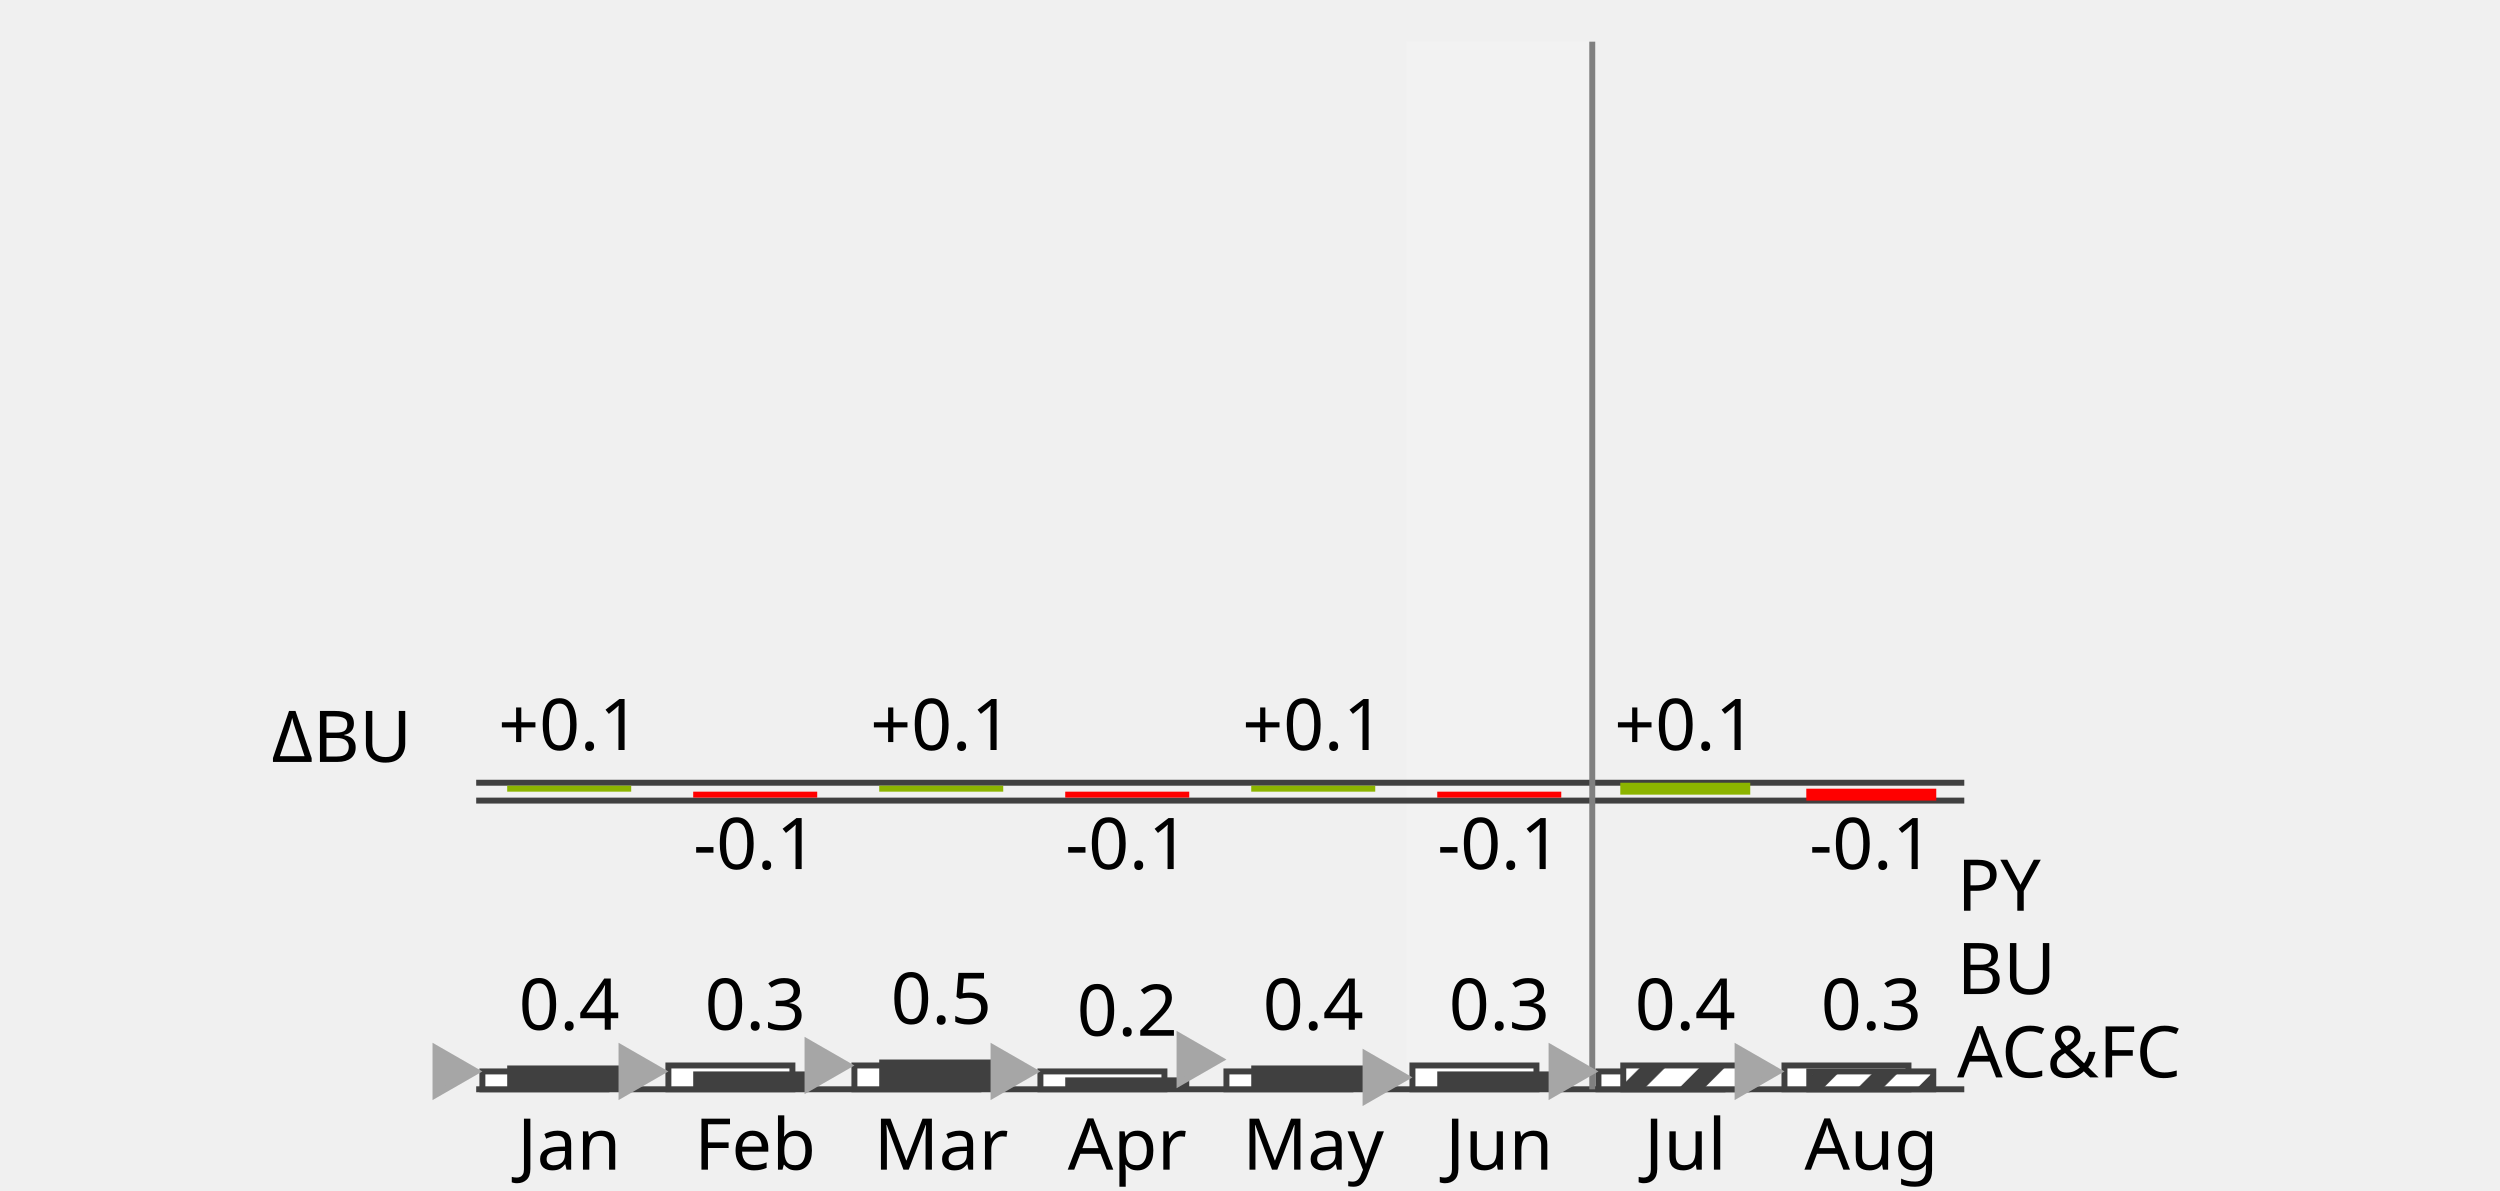
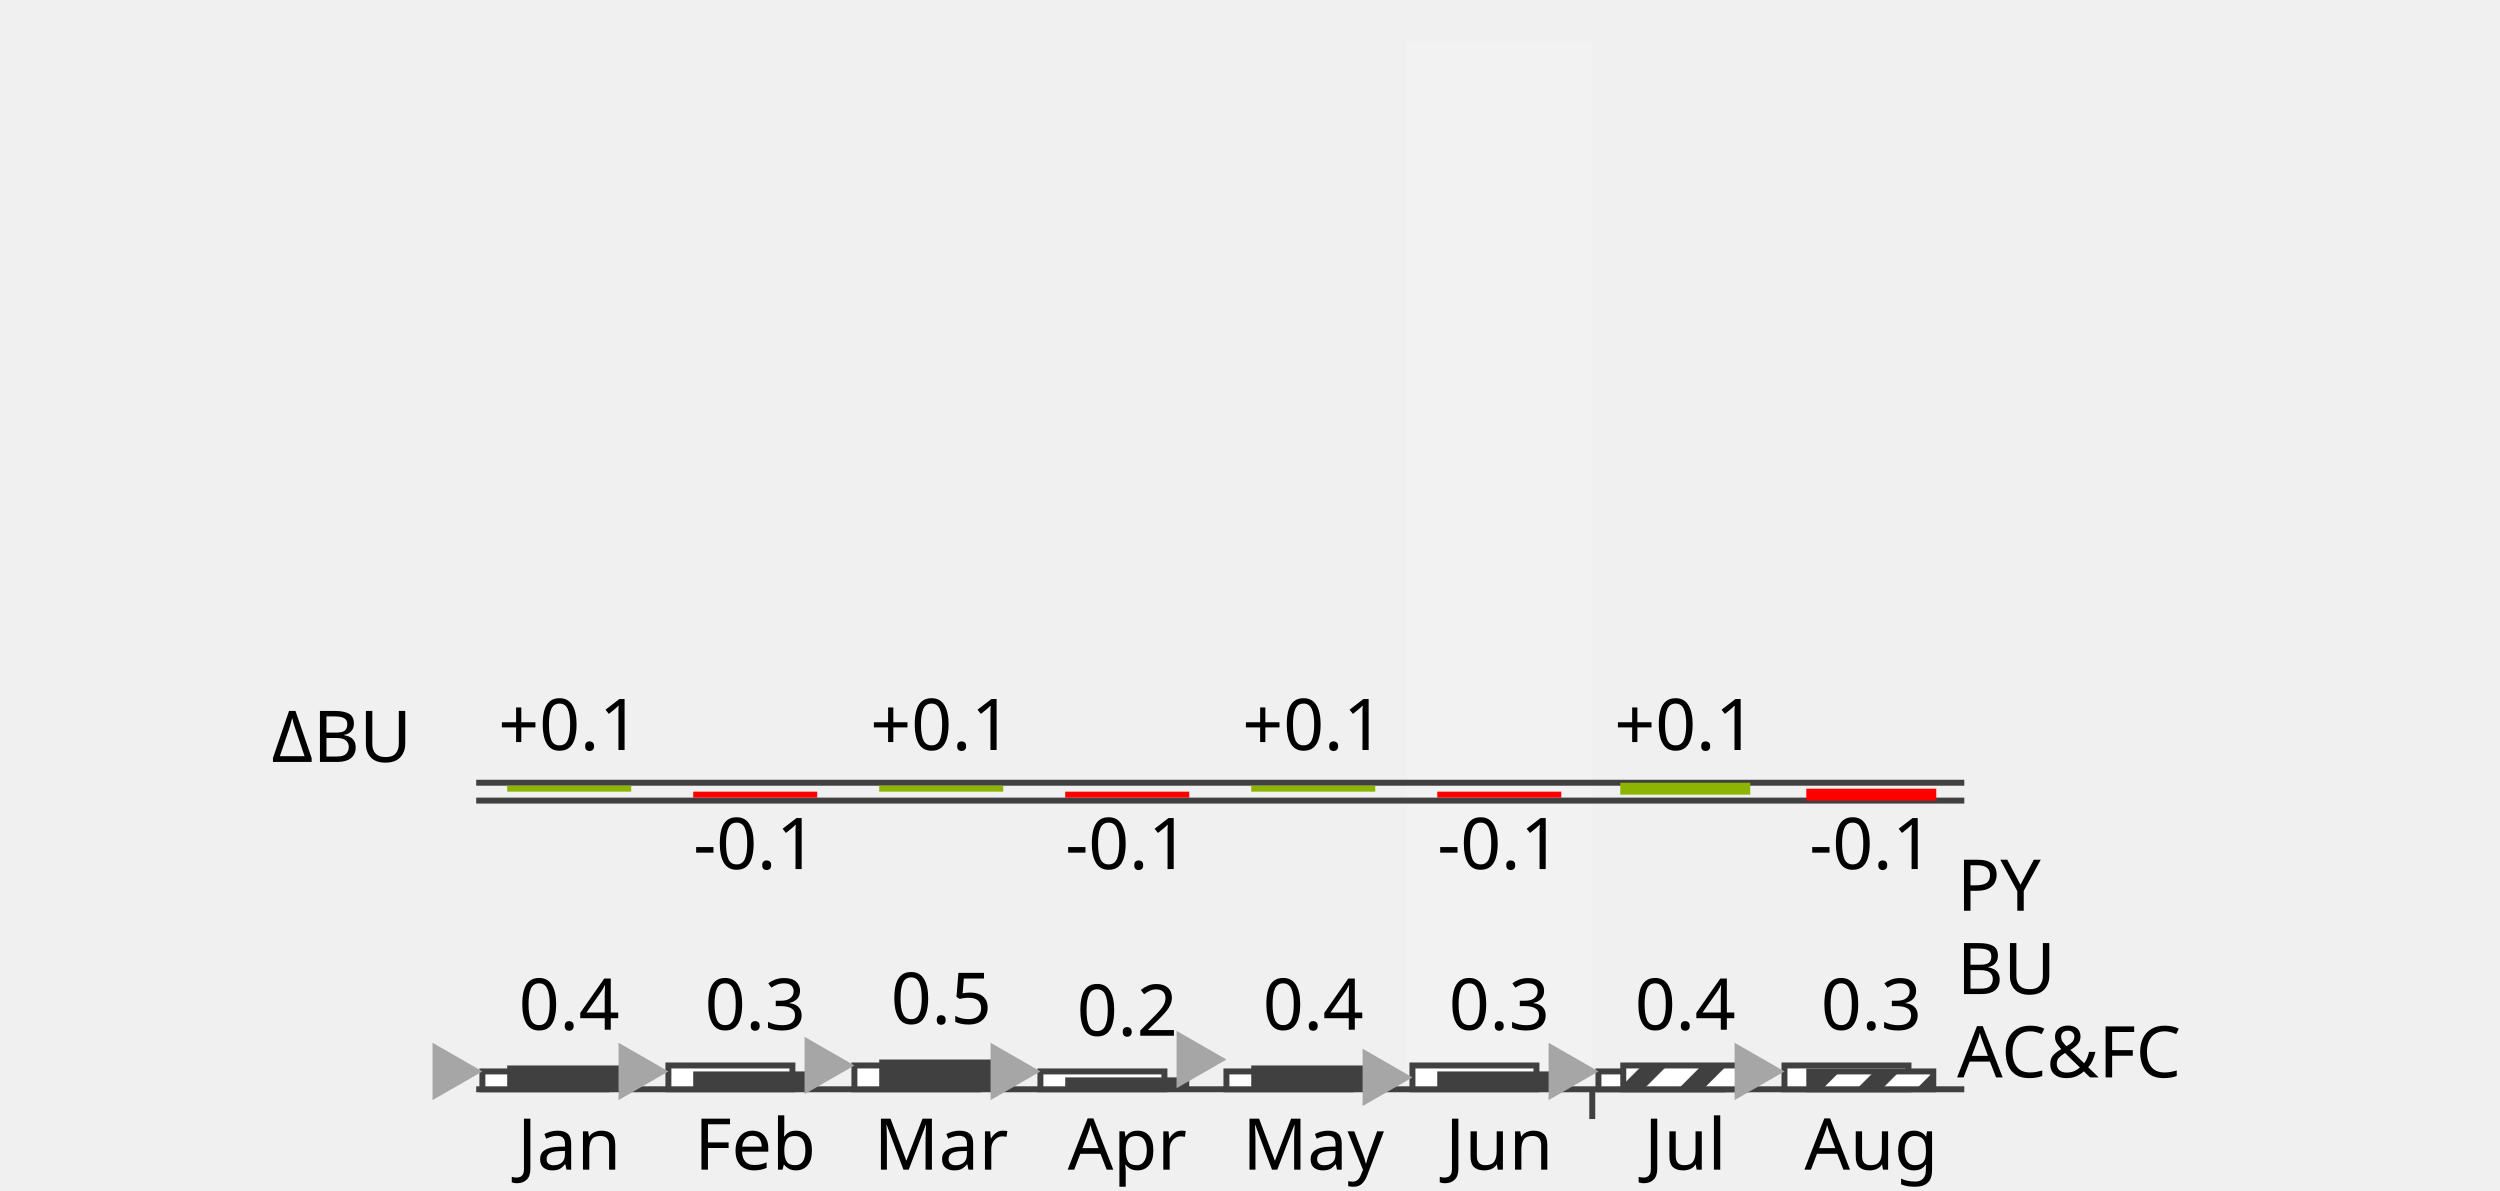
<svg xmlns="http://www.w3.org/2000/svg" version="1.1" class="marks" width="420" height="200" viewBox="0 0 420 200">
  <defs>
    <pattern id="pp-diagonal-stripe-3-404040-FFFFFF" patternUnits="userSpaceOnUse" width="10" height="10">
      <rect width="10" height="10" fill="#FFFFFF" />
      <path d="M-1,1 l2,-2 M0,10 l10,-10 M9,11 l2,-2" stroke="#404040" stroke-width="3" />
    </pattern>
    <pattern id="pp-diagonal-stripe-3-8CB400-FFFFFF" patternUnits="userSpaceOnUse" width="10" height="10">
      <rect width="10" height="10" fill="#FFFFFF" />
      <path d="M-1,1 l2,-2 M0,10 l10,-10 M9,11 l2,-2" stroke="#8CB400" stroke-width="3" />
    </pattern>
    <pattern id="pp-diagonal-stripe-3-FF0000-FFFFFF" patternUnits="userSpaceOnUse" width="10" height="10">
      <rect width="10" height="10" fill="#FFFFFF" />
      <path d="M-1,1 l2,-2 M0,10 l10,-10 M9,11 l2,-2" stroke="#FF0000" stroke-width="3" />
    </pattern>
  </defs>
  <g fill="none" stroke-miterlimit="4" transform="translate(80,7)">
    <g class="mark-group role-frame root" role="graphics-object" aria-roledescription="group mark container">
      <g transform="translate(0,0)">
        <path class="background" aria-hidden="true" d="M0,0h250v176h-250Z" />
        <g>
          <g class="mark-group role-axis" role="graphics-symbol" aria-roledescription="axis" aria-label="X-axis for a discrete scale with 8 values: Jan, Feb, Mar, Apr, May, ending with Aug">
            <g transform="translate(0.5,176.5)">
              <path class="background" aria-hidden="true" d="M0,0h0v0h0Z" pointer-events="none" />
              <g>
                <g class="mark-text role-axis-label" pointer-events="none">
                  <text text-anchor="middle" transform="translate(15.125,13)" font-family="Segoe UI" font-size="12px" fill="#000000" opacity="1">Jan</text>
                  <text text-anchor="middle" transform="translate(46.375,13)" font-family="Segoe UI" font-size="12px" fill="#000000" opacity="1">Feb</text>
                  <text text-anchor="middle" transform="translate(77.625,13)" font-family="Segoe UI" font-size="12px" fill="#000000" opacity="1">Mar</text>
                  <text text-anchor="middle" transform="translate(108.875,13)" font-family="Segoe UI" font-size="12px" fill="#000000" opacity="1">Apr</text>
                  <text text-anchor="middle" transform="translate(140.125,13)" font-family="Segoe UI" font-size="12px" fill="#000000" opacity="1">May</text>
                  <text text-anchor="middle" transform="translate(171.375,13)" font-family="Segoe UI" font-size="12px" fill="#000000" opacity="1">Jun</text>
                  <text text-anchor="middle" transform="translate(202.625,13)" font-family="Segoe UI" font-size="12px" fill="#000000" opacity="1">Jul</text>
                  <text text-anchor="middle" transform="translate(233.875,13)" font-family="Segoe UI" font-size="12px" fill="#000000" opacity="1">Aug</text>
                </g>
              </g>
              <path class="foreground" aria-hidden="true" d="" pointer-events="none" display="none" />
            </g>
          </g>
          <g class="mark-symbol role-mark layer_0_marks" role="graphics-object" aria-roledescription="symbol mark container">
            <path aria-label="Period: Jan" role="graphics-symbol" aria-roledescription="point" transform="translate(15.625,0)" d="M2.739,0A2.739,2.739,0,1,1,-2.739,0A2.739,2.739,0,1,1,2.739,0" stroke="#4c78a8" stroke-width="2" opacity="0" />
            <path aria-label="Period: Feb" role="graphics-symbol" aria-roledescription="point" transform="translate(46.875,0)" d="M2.739,0A2.739,2.739,0,1,1,-2.739,0A2.739,2.739,0,1,1,2.739,0" stroke="#4c78a8" stroke-width="2" opacity="0" />
            <path aria-label="Period: Mar" role="graphics-symbol" aria-roledescription="point" transform="translate(78.125,0)" d="M2.739,0A2.739,2.739,0,1,1,-2.739,0A2.739,2.739,0,1,1,2.739,0" stroke="#4c78a8" stroke-width="2" opacity="0" />
            <path aria-label="Period: Apr" role="graphics-symbol" aria-roledescription="point" transform="translate(109.375,0)" d="M2.739,0A2.739,2.739,0,1,1,-2.739,0A2.739,2.739,0,1,1,2.739,0" stroke="#4c78a8" stroke-width="2" opacity="0" />
            <path aria-label="Period: May" role="graphics-symbol" aria-roledescription="point" transform="translate(140.625,0)" d="M2.739,0A2.739,2.739,0,1,1,-2.739,0A2.739,2.739,0,1,1,2.739,0" stroke="#4c78a8" stroke-width="2" opacity="0" />
            <path aria-label="Period: Jun" role="graphics-symbol" aria-roledescription="point" transform="translate(171.875,0)" d="M2.739,0A2.739,2.739,0,1,1,-2.739,0A2.739,2.739,0,1,1,2.739,0" stroke="#4c78a8" stroke-width="2" opacity="0" />
            <path aria-label="Period: Jul" role="graphics-symbol" aria-roledescription="point" transform="translate(203.125,0)" d="M2.739,0A2.739,2.739,0,1,1,-2.739,0A2.739,2.739,0,1,1,2.739,0" stroke="#4c78a8" stroke-width="2" opacity="0" />
            <path aria-label="Period: Aug" role="graphics-symbol" aria-roledescription="point" transform="translate(234.375,0)" d="M2.739,0A2.739,2.739,0,1,1,-2.739,0A2.739,2.739,0,1,1,2.739,0" stroke="#4c78a8" stroke-width="2" opacity="0" />
          </g>
          <g class="mark-rule role-mark layer_1_marks" role="graphics-symbol" aria-roledescription="rule mark container" />
          <g class="mark-rect role-mark layer_2_marks" role="graphics-object" aria-roledescription="rect mark container">
            <path aria-label="Period: Jan" role="graphics-symbol" aria-roledescription="bar" d="M1.7763568394002505e-15,0h31.25v176h-31.25Z" opacity="1" />
            <path aria-label="Period: Feb" role="graphics-symbol" aria-roledescription="bar" d="M31.25,0h31.25v176h-31.25Z" opacity="1" />
            <path aria-label="Period: Mar" role="graphics-symbol" aria-roledescription="bar" d="M62.5,0h31.25v176h-31.25Z" opacity="1" />
            <path aria-label="Period: Apr" role="graphics-symbol" aria-roledescription="bar" d="M93.75,0h31.25v176h-31.25Z" opacity="1" />
            <path aria-label="Period: May" role="graphics-symbol" aria-roledescription="bar" d="M125,0h31.25v176h-31.25Z" opacity="1" />
            <path aria-label="Period: Jun" role="graphics-symbol" aria-roledescription="bar" d="M156.25,0h31.25v176h-31.25Z" fill="#F2F2F2" opacity="1" />
            <path aria-label="Period: Jul" role="graphics-symbol" aria-roledescription="bar" d="M187.5,0h31.25v176h-31.25Z" opacity="1" />
            <path aria-label="Period: Aug" role="graphics-symbol" aria-roledescription="bar" d="M218.75,0h31.25v176h-31.25Z" opacity="1" />
          </g>
          <g class="mark-rect role-mark layer_3_marks" role="graphics-symbol" aria-roledescription="rect mark container" />
          <g class="mark-rule role-mark layer_4_marks" role="graphics-symbol" aria-roledescription="rule mark container" />
          <g class="mark-rule role-mark layer_5_marks" role="graphics-symbol" aria-roledescription="rule mark container">
            <line transform="translate(0,176)" x2="250" y2="0" stroke="#404040" stroke-width="1" />
          </g>
          <g class="mark-rule role-mark layer_6_marks" role="graphics-symbol" aria-roledescription="rule mark container" />
          <g class="mark-rule role-mark layer_7_marks" role="graphics-symbol" aria-roledescription="rule mark container">
            <line transform="translate(0,124.5)" x2="250" y2="0" stroke="#404040" stroke-width="1" />
          </g>
          <g class="mark-rule role-mark layer_8_marks" role="graphics-symbol" aria-roledescription="rule mark container">
            <line transform="translate(0,127.5)" x2="250" y2="0" stroke="#404040" stroke-width="1" />
          </g>
          <g class="mark-rule role-mark layer_9_marks" role="graphics-object" aria-roledescription="rule mark container">
-             <line aria-label="Period: Jul" role="graphics-symbol" aria-roledescription="rule mark" transform="translate(187.5,0)" x2="0" y2="176" stroke="#808080" stroke-width="1" />
+             <line aria-label="Period: Jul" role="graphics-symbol" aria-roledescription="rule mark" transform="translate(187.5,176)" x2="0" y2="5" stroke="#404040" stroke-width="1" />
          </g>
          <g class="mark-rect role-mark layer_10_marks" role="graphics-object" aria-roledescription="rect mark container">
            <path aria-label="Period: Jan" role="graphics-symbol" aria-roledescription="bar" d="M1.041,173h20.834v3h-20.834Z" fill="#FFFFFF" stroke="#404040" stroke-width="1" />
            <path aria-label="Period: Feb" role="graphics-symbol" aria-roledescription="bar" d="M32.291,172h20.834v4h-20.834Z" fill="#FFFFFF" stroke="#404040" stroke-width="1" />
            <path aria-label="Period: Mar" role="graphics-symbol" aria-roledescription="bar" d="M63.541,172h20.834v4h-20.834Z" fill="#FFFFFF" stroke="#404040" stroke-width="1" />
            <path aria-label="Period: Apr" role="graphics-symbol" aria-roledescription="bar" d="M94.791,173h20.834v3h-20.834Z" fill="#FFFFFF" stroke="#404040" stroke-width="1" />
            <path aria-label="Period: May" role="graphics-symbol" aria-roledescription="bar" d="M126.041,173h20.834v3h-20.834Z" fill="#FFFFFF" stroke="#404040" stroke-width="1" />
            <path aria-label="Period: Jun" role="graphics-symbol" aria-roledescription="bar" d="M157.291,172h20.834v4h-20.834Z" fill="#FFFFFF" stroke="#404040" stroke-width="1" />
            <path aria-label="Period: Jul" role="graphics-symbol" aria-roledescription="bar" d="M188.541,173h20.834v3h-20.834Z" fill="#FFFFFF" stroke="#404040" stroke-width="1" />
            <path aria-label="Period: Aug" role="graphics-symbol" aria-roledescription="bar" d="M219.791,172h20.834v4h-20.834Z" fill="#FFFFFF" stroke="#404040" stroke-width="1" />
          </g>
          <g class="mark-rect role-mark layer_11_marks" role="graphics-object" aria-roledescription="rect mark container">
            <path aria-label="Period: Jul" role="graphics-symbol" aria-roledescription="bar" d="M192.708,172h20.834v4h-20.834Z" fill="#FFFFFF" />
            <path aria-label="Period: Aug" role="graphics-symbol" aria-roledescription="bar" d="M223.958,173h20.834v3h-20.834Z" fill="#FFFFFF" />
          </g>
          <g class="mark-rect role-mark layer_12_marks" role="graphics-object" aria-roledescription="rect mark container">
            <path aria-label="Period: Jan; AC&amp;FC: 0.4; Δ: +0.1" role="graphics-symbol" aria-roledescription="bar" d="M5.208,172h20.834v4h-20.834Z" fill="#404040" stroke-width="1" opacity="1" />
            <path aria-label="Period: Feb; AC&amp;FC: 0.3; Δ: -0.1" role="graphics-symbol" aria-roledescription="bar" d="M36.458,173h20.834v3h-20.834Z" fill="#404040" stroke-width="1" opacity="1" />
            <path aria-label="Period: Mar; AC&amp;FC: 0.5; Δ: +0.1" role="graphics-symbol" aria-roledescription="bar" d="M67.708,171h20.834v5h-20.834Z" fill="#404040" stroke-width="1" opacity="1" />
            <path aria-label="Period: Apr; AC&amp;FC: 0.2; Δ: -0.1" role="graphics-symbol" aria-roledescription="bar" d="M98.958,174h20.834v2h-20.834Z" fill="#404040" stroke-width="1" opacity="1" />
            <path aria-label="Period: May; AC&amp;FC: 0.4; Δ: +0.1" role="graphics-symbol" aria-roledescription="bar" d="M130.208,172h20.834v4h-20.834Z" fill="#404040" stroke-width="1" opacity="1" />
            <path aria-label="Period: Jun; AC&amp;FC: 0.3; Δ: -0.1" role="graphics-symbol" aria-roledescription="bar" d="M161.458,173h20.834v3h-20.834Z" fill="#404040" stroke-width="1" opacity="1" />
            <path aria-label="Period: Jul; AC&amp;FC: 0.4; Δ: +0.1" role="graphics-symbol" aria-roledescription="bar" d="M192.708,172h20.834v4h-20.834Z" fill="url(#pp-diagonal-stripe-3-404040-FFFFFF)" stroke="#404040" stroke-width="1" opacity="1" />
            <path aria-label="Period: Aug; AC&amp;FC: 0.3; Δ: -0.1" role="graphics-symbol" aria-roledescription="bar" d="M223.958,173h20.834v3h-20.834Z" fill="url(#pp-diagonal-stripe-3-404040-FFFFFF)" stroke="#404040" stroke-width="1" opacity="1" />
          </g>
          <g class="mark-symbol role-mark layer_13_marks" role="graphics-object" aria-roledescription="symbol mark container">
            <path aria-label="Period: Jan; triangle: PY 0.3" role="graphics-symbol" aria-roledescription="point" transform="translate(-3.396734,173)" d="M-3.438,-3.953L3.438,0L-3.438,3.953Z" fill="#A6A6A6" stroke="#A6A6A6" stroke-width="1" opacity="1" />
            <path aria-label="Period: Feb; triangle: PY 0.3" role="graphics-symbol" aria-roledescription="point" transform="translate(27.85327,173)" d="M-3.438,-3.953L3.438,0L-3.438,3.953Z" fill="#A6A6A6" stroke="#A6A6A6" stroke-width="1" opacity="1" />
            <path aria-label="Period: Mar; triangle: PY 0.4" role="graphics-symbol" aria-roledescription="point" transform="translate(59.10327,172)" d="M-3.438,-3.953L3.438,0L-3.438,3.953Z" fill="#A6A6A6" stroke="#A6A6A6" stroke-width="1" opacity="1" />
            <path aria-label="Period: Apr; triangle: PY 0.3" role="graphics-symbol" aria-roledescription="point" transform="translate(90.35327,173)" d="M-3.438,-3.953L3.438,0L-3.438,3.953Z" fill="#A6A6A6" stroke="#A6A6A6" stroke-width="1" opacity="1" />
            <path aria-label="Period: May; triangle: PY 0.5" role="graphics-symbol" aria-roledescription="point" transform="translate(121.6033,171)" d="M-3.438,-3.953L3.438,0L-3.438,3.953Z" fill="#A6A6A6" stroke="#A6A6A6" stroke-width="1" opacity="1" />
            <path aria-label="Period: Jun; triangle: PY 0.2" role="graphics-symbol" aria-roledescription="point" transform="translate(152.8533,174)" d="M-3.438,-3.953L3.438,0L-3.438,3.953Z" fill="#A6A6A6" stroke="#A6A6A6" stroke-width="1" opacity="1" />
            <path aria-label="Period: Jul; triangle: PY 0.3" role="graphics-symbol" aria-roledescription="point" transform="translate(184.1033,173)" d="M-3.438,-3.953L3.438,0L-3.438,3.953Z" fill="#A6A6A6" stroke="#A6A6A6" stroke-width="1" opacity="1" />
            <path aria-label="Period: Aug; triangle: PY 0.3" role="graphics-symbol" aria-roledescription="point" transform="translate(215.3533,173)" d="M-3.438,-3.953L3.438,0L-3.438,3.953Z" fill="#A6A6A6" stroke="#A6A6A6" stroke-width="1" opacity="1" />
          </g>
          <g class="mark-text role-mark layer_14_marks" role="graphics-object" aria-roledescription="text mark container">
            <text aria-label="Period: Jan" role="graphics-symbol" aria-roledescription="text mark" text-anchor="middle" transform="translate(15.625,166)" font-family="Segoe UI" font-size="12px" fill="#000000">0.4</text>
            <text aria-label="Period: Feb" role="graphics-symbol" aria-roledescription="text mark" text-anchor="middle" transform="translate(46.875,166)" font-family="Segoe UI" font-size="12px" fill="#000000">0.3</text>
            <text aria-label="Period: Mar" role="graphics-symbol" aria-roledescription="text mark" text-anchor="middle" transform="translate(78.125,165)" font-family="Segoe UI" font-size="12px" fill="#000000">0.5</text>
            <text aria-label="Period: Apr" role="graphics-symbol" aria-roledescription="text mark" text-anchor="middle" transform="translate(109.375,167)" font-family="Segoe UI" font-size="12px" fill="#000000">0.2</text>
            <text aria-label="Period: May" role="graphics-symbol" aria-roledescription="text mark" text-anchor="middle" transform="translate(140.625,166)" font-family="Segoe UI" font-size="12px" fill="#000000">0.4</text>
            <text aria-label="Period: Jun" role="graphics-symbol" aria-roledescription="text mark" text-anchor="middle" transform="translate(171.875,166)" font-family="Segoe UI" font-size="12px" fill="#000000">0.3</text>
            <text aria-label="Period: Jul" role="graphics-symbol" aria-roledescription="text mark" text-anchor="middle" transform="translate(203.125,166)" font-family="Segoe UI" font-size="12px" fill="#000000">0.4</text>
            <text aria-label="Period: Aug" role="graphics-symbol" aria-roledescription="text mark" text-anchor="middle" transform="translate(234.375,166)" font-family="Segoe UI" font-size="12px" fill="#000000">0.3</text>
          </g>
          <g class="mark-symbol role-mark layer_15_marks" role="graphics-symbol" aria-roledescription="symbol mark container" />
          <g class="mark-text role-mark layer_16_marks" role="graphics-object" aria-roledescription="text mark container" />
          <g class="mark-rect role-mark layer_17_marks" role="graphics-object" aria-roledescription="rect mark container">
            <path aria-label="Period: Jan" role="graphics-symbol" aria-roledescription="bar" d="M5.208,125h20.834v1h-20.834Z" fill="#8CB400" stroke-width="1" opacity="1" />
            <path aria-label="Period: Feb" role="graphics-symbol" aria-roledescription="bar" d="M36.458,126h20.834v1h-20.834Z" fill="#FF0000" stroke-width="1" opacity="1" />
            <path aria-label="Period: Mar" role="graphics-symbol" aria-roledescription="bar" d="M67.708,125h20.834v1h-20.834Z" fill="#8CB400" stroke-width="1" opacity="1" />
            <path aria-label="Period: Apr" role="graphics-symbol" aria-roledescription="bar" d="M98.958,126h20.834v1h-20.834Z" fill="#FF0000" stroke-width="1" opacity="1" />
            <path aria-label="Period: May" role="graphics-symbol" aria-roledescription="bar" d="M130.208,125h20.834v1h-20.834Z" fill="#8CB400" stroke-width="1" opacity="1" />
            <path aria-label="Period: Jun" role="graphics-symbol" aria-roledescription="bar" d="M161.458,126h20.834v1h-20.834Z" fill="#FF0000" stroke-width="1" opacity="1" />
            <path aria-label="Period: Jul" role="graphics-symbol" aria-roledescription="bar" d="M192.708,125h20.834v1h-20.834Z" fill="url(#pp-diagonal-stripe-3-8CB400-FFFFFF)" stroke="#8CB400" stroke-width="1" opacity="1" />
            <path aria-label="Period: Aug" role="graphics-symbol" aria-roledescription="bar" d="M223.958,126h20.834v1h-20.834Z" fill="url(#pp-diagonal-stripe-3-FF0000-FFFFFF)" stroke="#FF0000" stroke-width="1" opacity="1" />
          </g>
          <g class="mark-text role-mark layer_18_marks" role="graphics-object" aria-roledescription="text mark container">
            <text aria-label="Period: Jan" role="graphics-symbol" aria-roledescription="text mark" text-anchor="middle" transform="translate(15.625,119)" font-family="Segoe UI" font-size="12px" fill="#000000">+0.1</text>
            <text aria-label="Period: Feb" role="graphics-symbol" aria-roledescription="text mark" text-anchor="middle" transform="translate(46.875,139)" font-family="Segoe UI" font-size="12px" fill="#000000">-0.1</text>
            <text aria-label="Period: Mar" role="graphics-symbol" aria-roledescription="text mark" text-anchor="middle" transform="translate(78.125,119)" font-family="Segoe UI" font-size="12px" fill="#000000">+0.1</text>
            <text aria-label="Period: Apr" role="graphics-symbol" aria-roledescription="text mark" text-anchor="middle" transform="translate(109.375,139)" font-family="Segoe UI" font-size="12px" fill="#000000">-0.1</text>
            <text aria-label="Period: May" role="graphics-symbol" aria-roledescription="text mark" text-anchor="middle" transform="translate(140.625,119)" font-family="Segoe UI" font-size="12px" fill="#000000">+0.1</text>
            <text aria-label="Period: Jun" role="graphics-symbol" aria-roledescription="text mark" text-anchor="middle" transform="translate(171.875,139)" font-family="Segoe UI" font-size="12px" fill="#000000">-0.1</text>
            <text aria-label="Period: Jul" role="graphics-symbol" aria-roledescription="text mark" text-anchor="middle" transform="translate(203.125,119)" font-family="Segoe UI" font-size="12px" fill="#000000">+0.1</text>
            <text aria-label="Period: Aug" role="graphics-symbol" aria-roledescription="text mark" text-anchor="middle" transform="translate(234.375,139)" font-family="Segoe UI" font-size="12px" fill="#000000">-0.1</text>
          </g>
          <g class="mark-text role-mark layer_19_marks" role="graphics-object" aria-roledescription="text mark container">
            <text aria-label="Period: Jan" role="graphics-symbol" aria-roledescription="text mark" text-anchor="end" transform="translate(-10.83441,121)" font-family="Segoe UI" font-size="12px" fill="#000000">ΔBU</text>
          </g>
          <g class="mark-text role-mark layer_20_marks" role="graphics-object" aria-roledescription="text mark container">
            <text aria-label="Period: Aug" role="graphics-symbol" aria-roledescription="text mark" text-anchor="start" transform="translate(248.7922,146)" font-family="Segoe UI" font-size="12px" fill="#000000">PY</text>
            <text aria-label="Period: Aug" role="graphics-symbol" aria-roledescription="text mark" text-anchor="start" transform="translate(248.7922,160)" font-family="Segoe UI" font-size="12px" fill="#000000">BU</text>
            <text aria-label="Period: Aug" role="graphics-symbol" aria-roledescription="text mark" text-anchor="start" transform="translate(248.7922,174)" font-family="Segoe UI" font-size="12px" fill="#000000">AC&amp;FC</text>
          </g>
          <g class="mark-text role-mark layer_21_marks" role="graphics-object" aria-roledescription="text mark container" />
          <g class="mark-rule role-mark layer_22_marks" role="graphics-symbol" aria-roledescription="rule mark container" />
          <g class="mark-rule role-mark layer_23_marks" role="graphics-symbol" aria-roledescription="rule mark container" />
          <g class="mark-rule role-mark layer_24_marks" role="graphics-symbol" aria-roledescription="rule mark container" />
          <g class="mark-rule role-mark layer_25_marks" role="graphics-symbol" aria-roledescription="rule mark container" />
          <g class="mark-symbol role-mark layer_26_marks" role="graphics-symbol" aria-roledescription="symbol mark container" />
          <g class="mark-symbol role-mark layer_27_marks" role="graphics-symbol" aria-roledescription="symbol mark container" />
          <g class="mark-symbol role-mark layer_28_marks" role="graphics-symbol" aria-roledescription="symbol mark container" />
          <g class="mark-symbol role-mark layer_29_marks" role="graphics-symbol" aria-roledescription="symbol mark container" />
          <g class="mark-text role-mark layer_30_marks" role="graphics-object" aria-roledescription="text mark container" />
          <g class="mark-text role-mark layer_31_marks" role="graphics-object" aria-roledescription="text mark container" />
        </g>
        <path class="foreground" aria-hidden="true" d="" display="none" />
      </g>
    </g>
  </g>
</svg>
